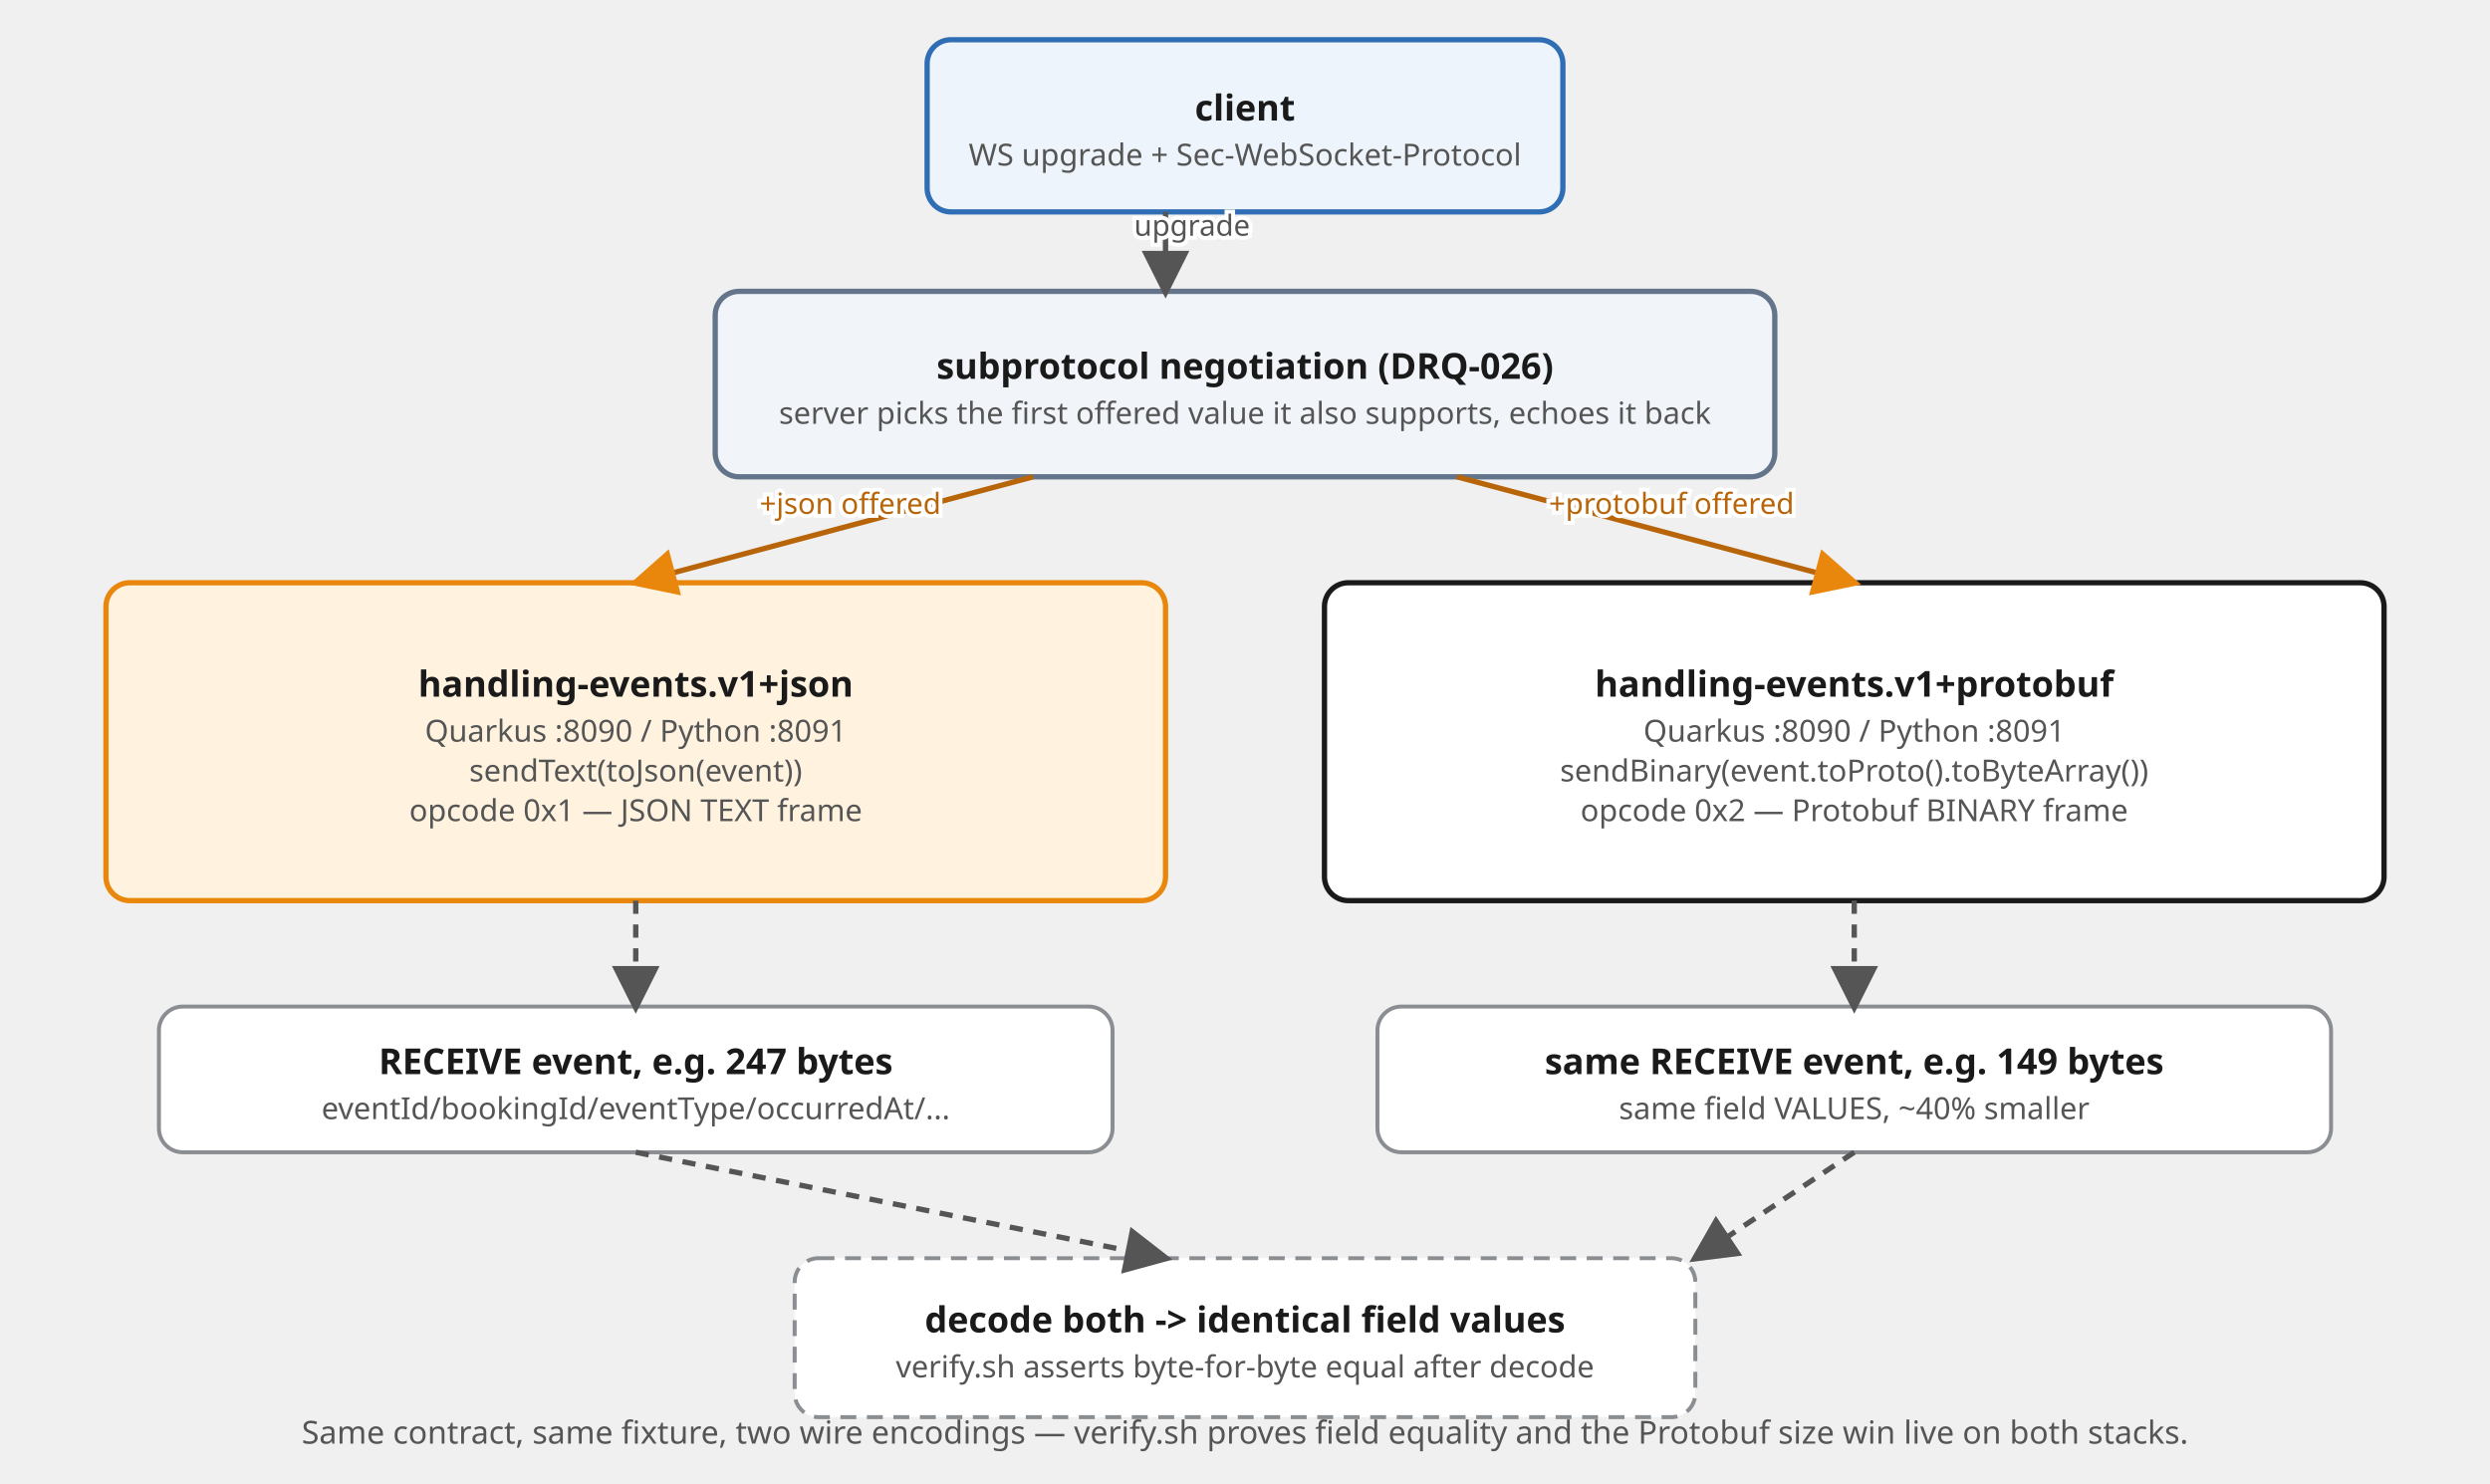
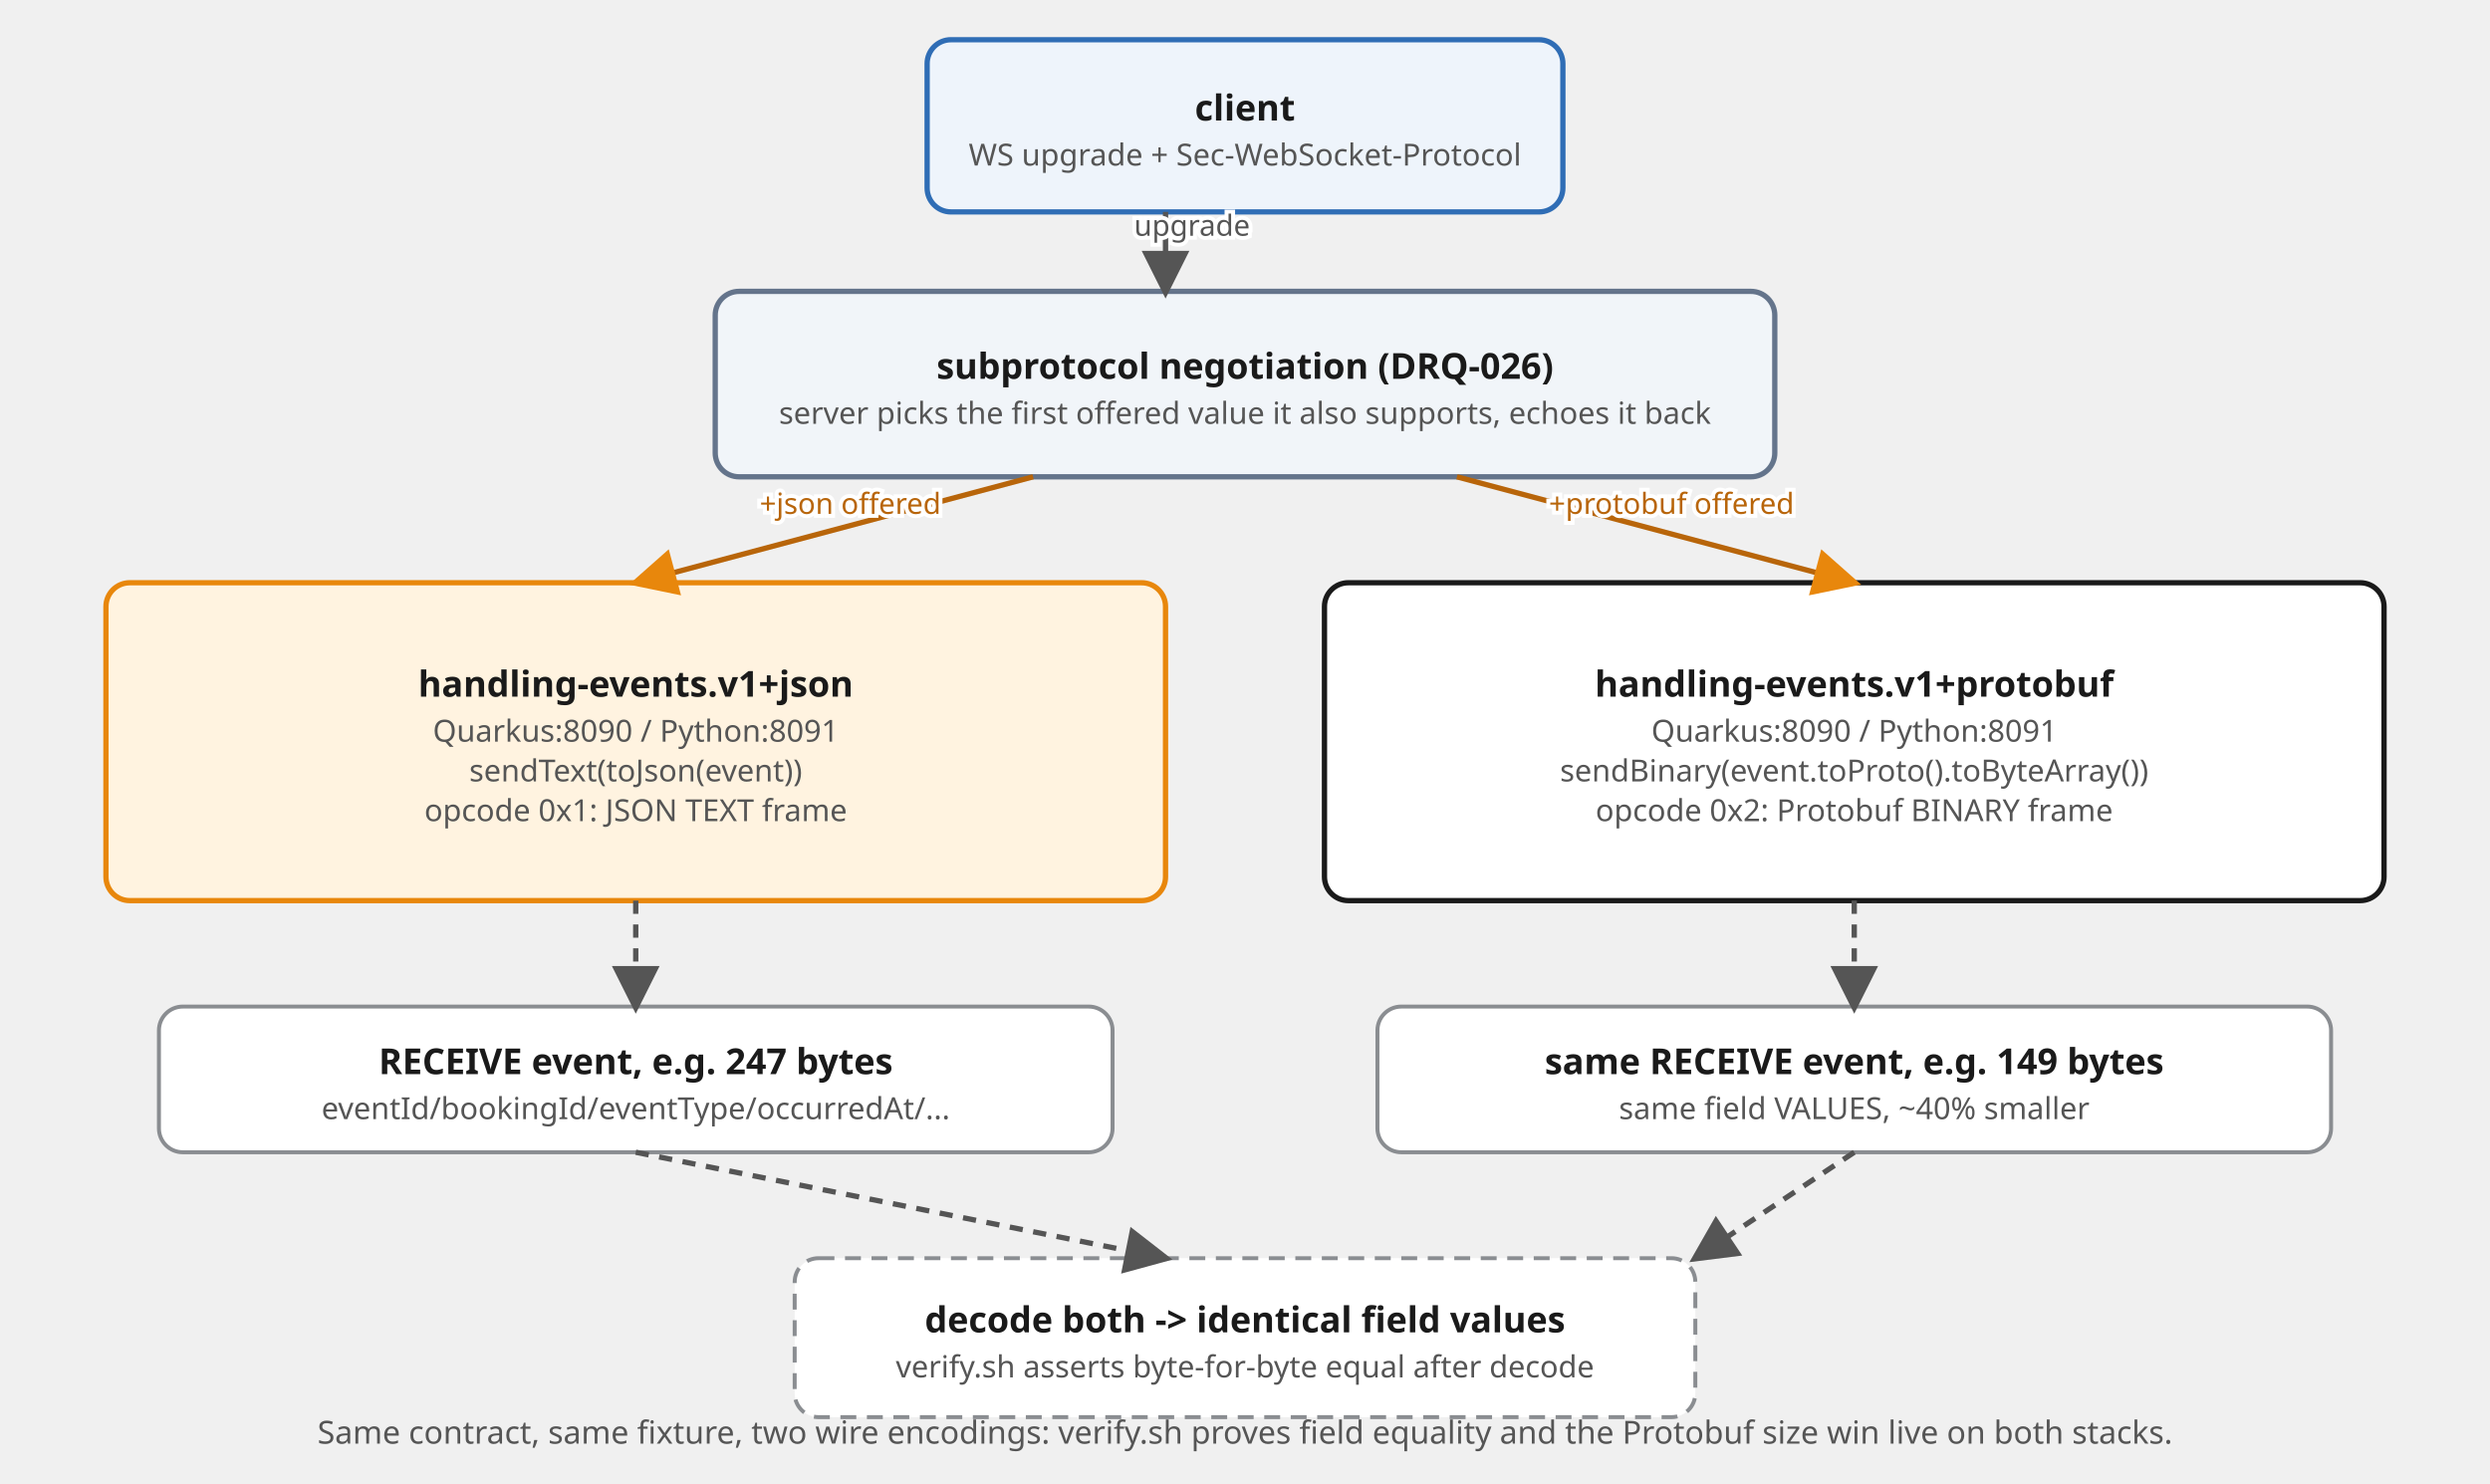
<svg xmlns="http://www.w3.org/2000/svg" viewBox="0 0 940 560" font-family="'Red Hat Text', system-ui, sans-serif" role="img">
  <defs>
    <marker id="a" viewBox="0 0 10 10" refX="8.5" refY="5" markerWidth="9" markerHeight="9" orient="auto-start-reverse">
      <path d="M0,0 L10,5 L0,10 z" fill="#555" />
    </marker>
    <marker id="am" viewBox="0 0 10 10" refX="8.5" refY="5" markerWidth="9" markerHeight="9" orient="auto-start-reverse">
      <path d="M0,0 L10,5 L0,10 z" fill="#e8870c" />
    </marker>
  </defs>
  <rect x="350" y="15" width="240" height="65" rx="9" fill="#eef4fb" stroke="#2f6db5" stroke-width="2" />
  <text x="470.0" y="45.5" font-size="13.5" font-weight="700" fill="#1a1a1a" text-anchor="middle">client</text>
  <text x="470.0" y="62.5" font-size="11.5" fill="#555555" text-anchor="middle">WS upgrade + Sec-WebSocket-Protocol</text>
  <rect x="270" y="110" width="400" height="70" rx="9" fill="#f1f5f9" stroke="#64748b" stroke-width="2" />
  <text x="470.0" y="143.0" font-size="13.5" font-weight="700" fill="#1a1a1a" text-anchor="middle">subprotocol negotiation (DRQ-026)</text>
  <text x="470.0" y="160.0" font-size="11.5" fill="#555555" text-anchor="middle">server picks the first offered value it also supports, echoes it back</text>
  <rect x="40" y="220" width="400" height="120" rx="9" fill="#fff3e0" stroke="#e8870c" stroke-width="2" />
  <text x="240.0" y="263.0" font-size="13.5" font-weight="700" fill="#1a1a1a" text-anchor="middle">handling-events.v1+json</text>
-   <text x="240.0" y="280.0" font-size="11.5" fill="#555555" text-anchor="middle">Quarkus :8090 / Python :8091</text>
+   <text x="240.0" y="280.0" font-size="11.5" fill="#555555" text-anchor="middle">Quarkus:8090 / Python:8091</text>
  <text x="240.0" y="295.0" font-size="11.5" fill="#555555" text-anchor="middle">sendText(toJson(event))</text>
-   <text x="240.0" y="310.0" font-size="11.5" fill="#555555" text-anchor="middle">opcode 0x1 — JSON TEXT frame</text>
+   <text x="240.0" y="310.0" font-size="11.5" fill="#555555" text-anchor="middle">opcode 0x1: JSON TEXT frame</text>
  <rect x="500" y="220" width="400" height="120" rx="9" fill="#ffffff" stroke="#1a1a1a" stroke-width="2" />
  <text x="700.0" y="263.0" font-size="13.5" font-weight="700" fill="#1a1a1a" text-anchor="middle">handling-events.v1+protobuf</text>
-   <text x="700.0" y="280.0" font-size="11.5" fill="#555555" text-anchor="middle">Quarkus :8090 / Python :8091</text>
+   <text x="700.0" y="280.0" font-size="11.5" fill="#555555" text-anchor="middle">Quarkus:8090 / Python:8091</text>
  <text x="700.0" y="295.0" font-size="11.5" fill="#555555" text-anchor="middle">sendBinary(event.toProto().toByteArray())</text>
-   <text x="700.0" y="310.0" font-size="11.5" fill="#555555" text-anchor="middle">opcode 0x2 — Protobuf BINARY frame</text>
+   <text x="700.0" y="310.0" font-size="11.5" fill="#555555" text-anchor="middle">opcode 0x2: Protobuf BINARY frame</text>
  <rect x="60" y="380" width="360" height="55" rx="9" fill="#ffffff" stroke="#8a8d91" stroke-width="1.5" />
  <text x="240.0" y="405.5" font-size="13.5" font-weight="700" fill="#1a1a1a" text-anchor="middle">RECEIVE event, e.g. 247 bytes</text>
  <text x="240.0" y="422.5" font-size="11.5" fill="#555555" text-anchor="middle">eventId/bookingId/eventType/occurredAt/...</text>
  <rect x="520" y="380" width="360" height="55" rx="9" fill="#ffffff" stroke="#8a8d91" stroke-width="1.5" />
  <text x="700.0" y="405.5" font-size="13.5" font-weight="700" fill="#1a1a1a" text-anchor="middle">same RECEIVE event, e.g. 149 bytes</text>
  <text x="700.0" y="422.5" font-size="11.5" fill="#555555" text-anchor="middle">same field VALUES, ~40% smaller</text>
  <rect x="300" y="475" width="340" height="60" rx="9" fill="#ffffff" stroke="#8a8d91" stroke-width="1.5" stroke-dasharray="6 4" />
  <text x="470.0" y="503.0" font-size="13.5" font-weight="700" fill="#1a1a1a" text-anchor="middle">decode both -&gt; identical field values</text>
  <text x="470.0" y="520.0" font-size="11.5" fill="#555555" text-anchor="middle">verify.sh asserts byte-for-byte equal after decode</text>
  <path d="M440,80 L440,110" fill="none" stroke="#555" stroke-width="2" marker-end="url(#a)" />
  <text x="450.0" y="89.0" font-size="11" fill="#ffffff" stroke="#ffffff" stroke-width="3" paint-order="stroke" text-anchor="middle">upgrade</text>
  <text x="450.0" y="89.0" font-size="11" fill="#555" text-anchor="middle">upgrade</text>
  <path d="M390,180 L240,220" fill="none" stroke="#b8650a" stroke-width="2" marker-end="url(#am)" />
  <text x="321.0" y="194.0" font-size="11" fill="#ffffff" stroke="#ffffff" stroke-width="3" paint-order="stroke" text-anchor="middle">+json offered</text>
  <text x="321.0" y="194.0" font-size="11" fill="#b8650a" text-anchor="middle">+json offered</text>
  <path d="M550,180 L700,220" fill="none" stroke="#b8650a" stroke-width="2" marker-end="url(#am)" />
  <text x="631.0" y="194.0" font-size="11" fill="#ffffff" stroke="#ffffff" stroke-width="3" paint-order="stroke" text-anchor="middle">+protobuf offered</text>
  <text x="631.0" y="194.0" font-size="11" fill="#b8650a" text-anchor="middle">+protobuf offered</text>
  <path d="M240,340 L240,380" fill="none" stroke="#555" stroke-width="2" stroke-dasharray="5 4" marker-end="url(#a)" />
  <path d="M700,340 L700,380" fill="none" stroke="#555" stroke-width="2" stroke-dasharray="5 4" marker-end="url(#a)" />
  <path d="M240,435 L440,475" fill="none" stroke="#555" stroke-width="2" stroke-dasharray="5 4" marker-end="url(#a)" />
  <path d="M700,435 L640,475" fill="none" stroke="#555" stroke-width="2" stroke-dasharray="5 4" marker-end="url(#a)" />
-   <text x="470" y="545" font-size="12" fill="#555555" text-anchor="middle">Same contract, same fixture, two wire encodings — verify.sh proves field equality and the Protobuf size win live on both stacks.</text>
+   <text x="470" y="545" font-size="12" fill="#555555" text-anchor="middle">Same contract, same fixture, two wire encodings: verify.sh proves field equality and the Protobuf size win live on both stacks.</text>
</svg>
